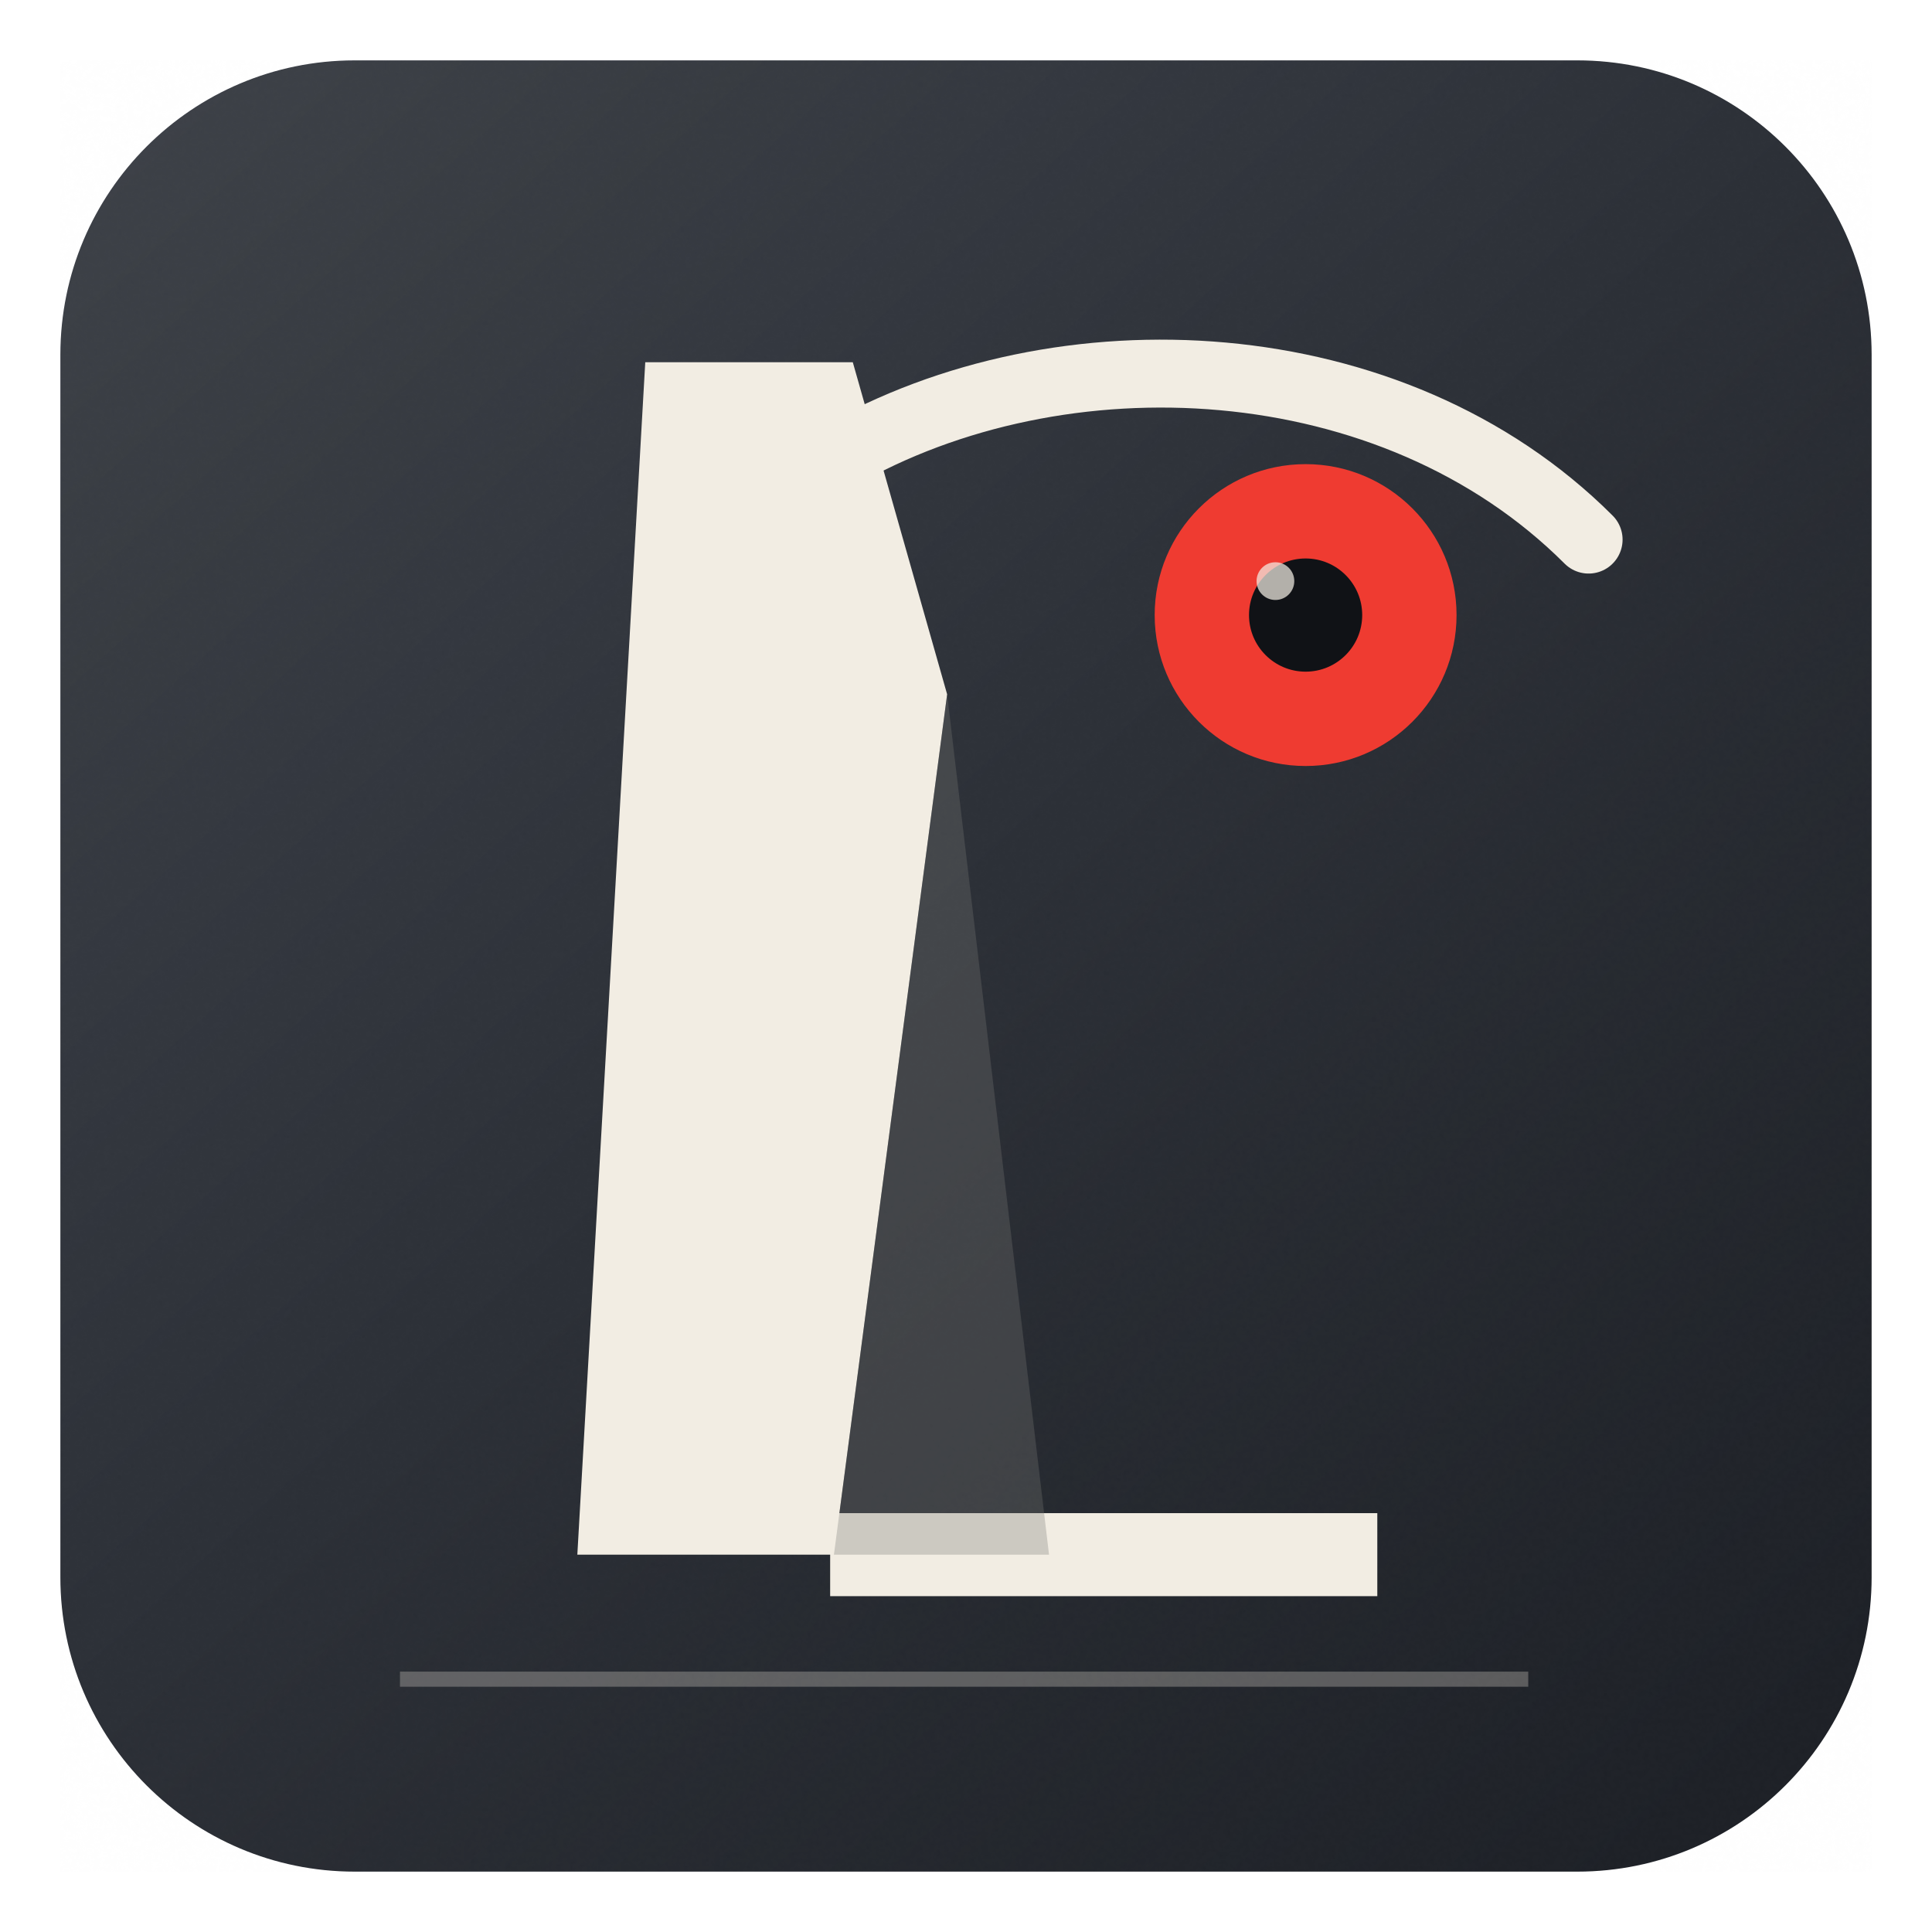
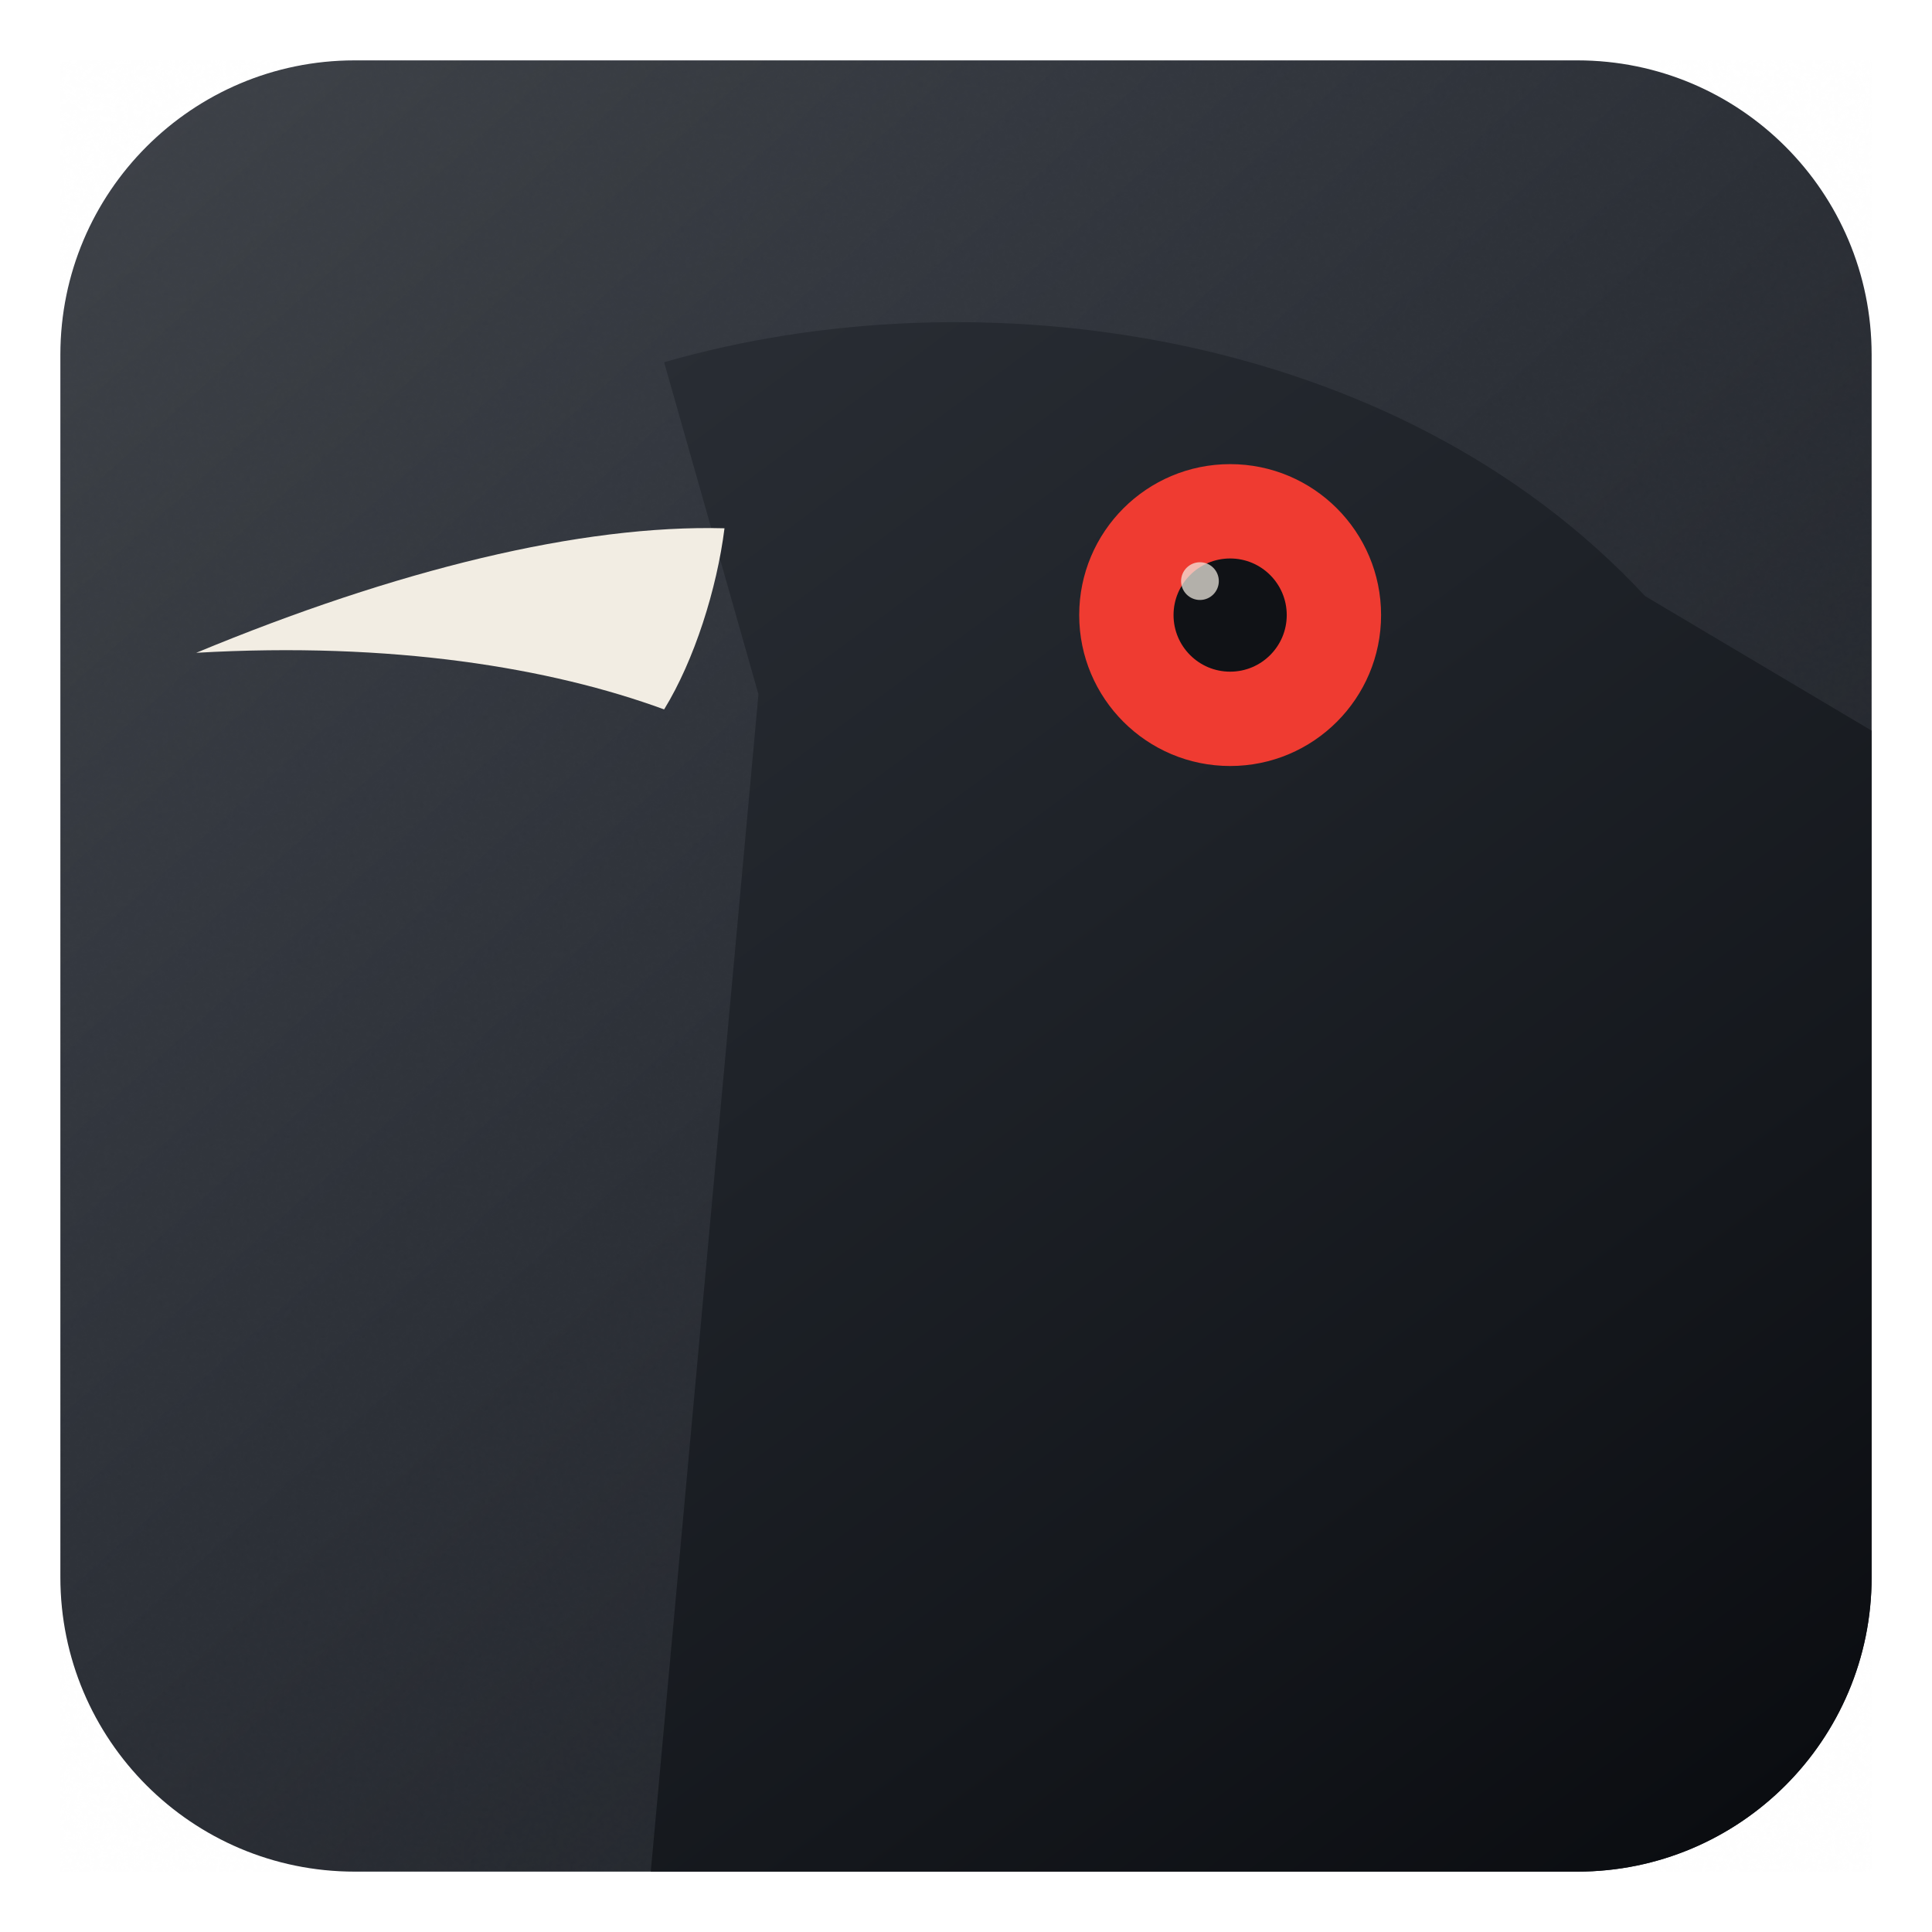
<svg xmlns="http://www.w3.org/2000/svg" width="512" height="512" viewBox="0 0 512 512">
  <defs>
    <clipPath id="iconClip" clipPathUnits="userSpaceOnUse">
      <rect x="16" y="16" width="480" height="480" rx="78" />
    </clipPath>
    <linearGradient id="night" x1="48" y1="24" x2="469" y2="491" gradientUnits="userSpaceOnUse">
      <stop stop-color="#3a3e46" />
      <stop offset="0.48" stop-color="#292d34" />
      <stop offset="1" stop-color="#1a1d23" />
    </linearGradient>
    <linearGradient id="bodyShade" x1="190" y1="96" x2="478" y2="486" gradientUnits="userSpaceOnUse">
      <stop stop-color="#292d34" />
      <stop offset="0.38" stop-color="#1e2228" />
      <stop offset="0.72" stop-color="#14171c" />
      <stop offset="1" stop-color="#0b0d11" />
    </linearGradient>
    <radialGradient id="sheen" cx="0" cy="0" r="1" gradientTransform="translate(194 101) rotate(51) scale(390)">
      <stop stop-color="#ffffff" stop-opacity="0.07" />
      <stop offset="0.62" stop-color="#ffffff" stop-opacity="0" />
    </radialGradient>
    <filter id="grain" x="0" y="0" width="100%" height="100%">
      <feTurbulence type="fractalNoise" baseFrequency="0.65" numOctaves="2" seed="29" result="n" />
      <feColorMatrix in="n" type="saturate" values="0" result="m" />
      <feComponentTransfer in="m">
        <feFuncA type="table" tableValues="0 0.038" />
      </feComponentTransfer>
    </filter>
  </defs>
  <rect x="16" y="16" width="480" height="480" rx="78" fill="url(#night)" />
  <rect x="16" y="16" width="480" height="480" rx="78" fill="url(#sheen)" />
  <rect x="16" y="16" width="480" height="480" rx="78" filter="url(#grain)" opacity="0.48" />
-   <path d="M171 96H226L251 184L221 412H153L171 96Z" fill="#f2ede3" />
-   <path d="M222 121C281 87 369 91 421 143" fill="none" stroke="#f2ede3" stroke-width="18" stroke-linecap="round" />
-   <path d="M220 412H365" stroke="#f2ede3" stroke-width="22" />
-   <path d="M251 184L221 412H278" fill="#777773" opacity="0.31" />
-   <circle cx="346" cy="163" r="40" fill="#ef3b31" />
-   <circle cx="346" cy="163" r="15" fill="#101216" />
-   <circle cx="338" cy="154" r="5" fill="#f2ede3" opacity="0.72" />
-   <path d="M106 445H405" stroke="#f2ede3" stroke-opacity="0.28" stroke-width="4" />
+   <g clip-path="url(#iconClip)">
+     <g transform="translate(-20 0)">
+       <path d="M196 96C279 72 390 87 456 158L520 196V512H191L221 184L196 96Z" fill="url(#bodyShade)" />
+       <path d="M212 140C174 139 125 151 72 173C124 170 166 177 196 188C204 175 210 156 212 140Z" fill="#f2ede3" />
+       <circle cx="346" cy="163" r="40" fill="#ef3b31" />
+       <circle cx="346" cy="163" r="15" fill="#101216" />
+       <circle cx="338" cy="154" r="5" fill="#f2ede3" opacity="0.72" />
+     </g>
+   </g>
</svg>
